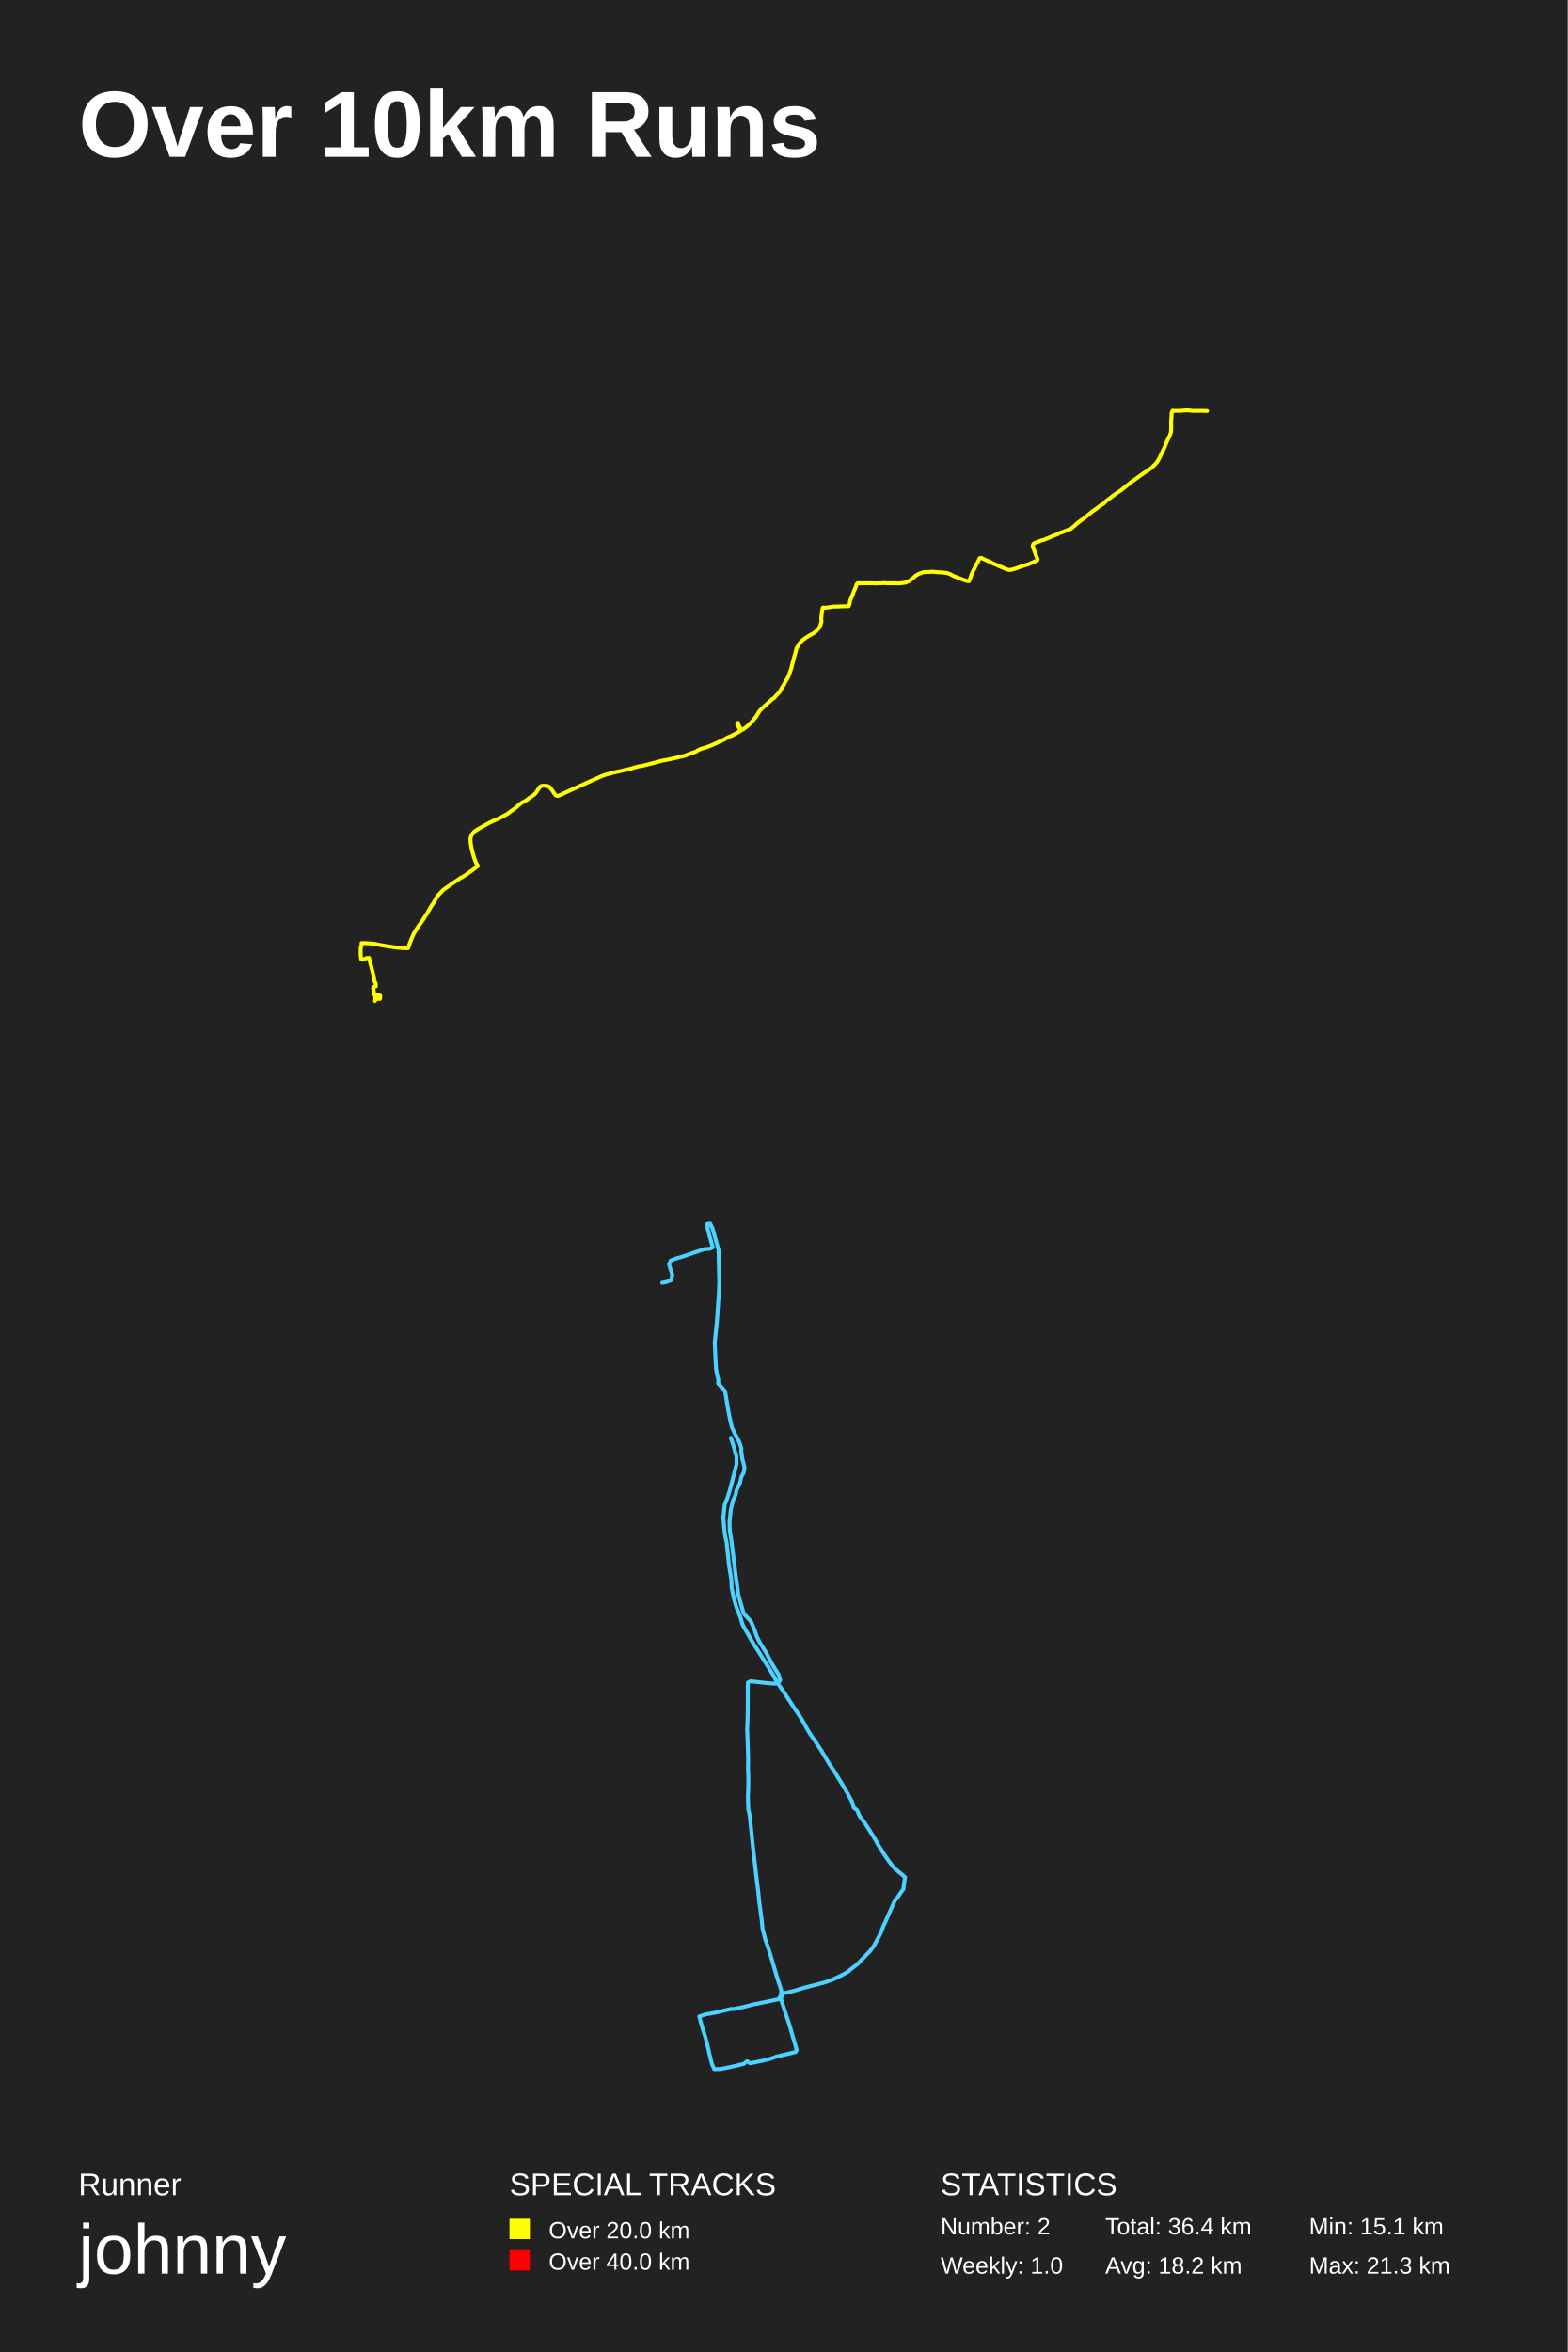
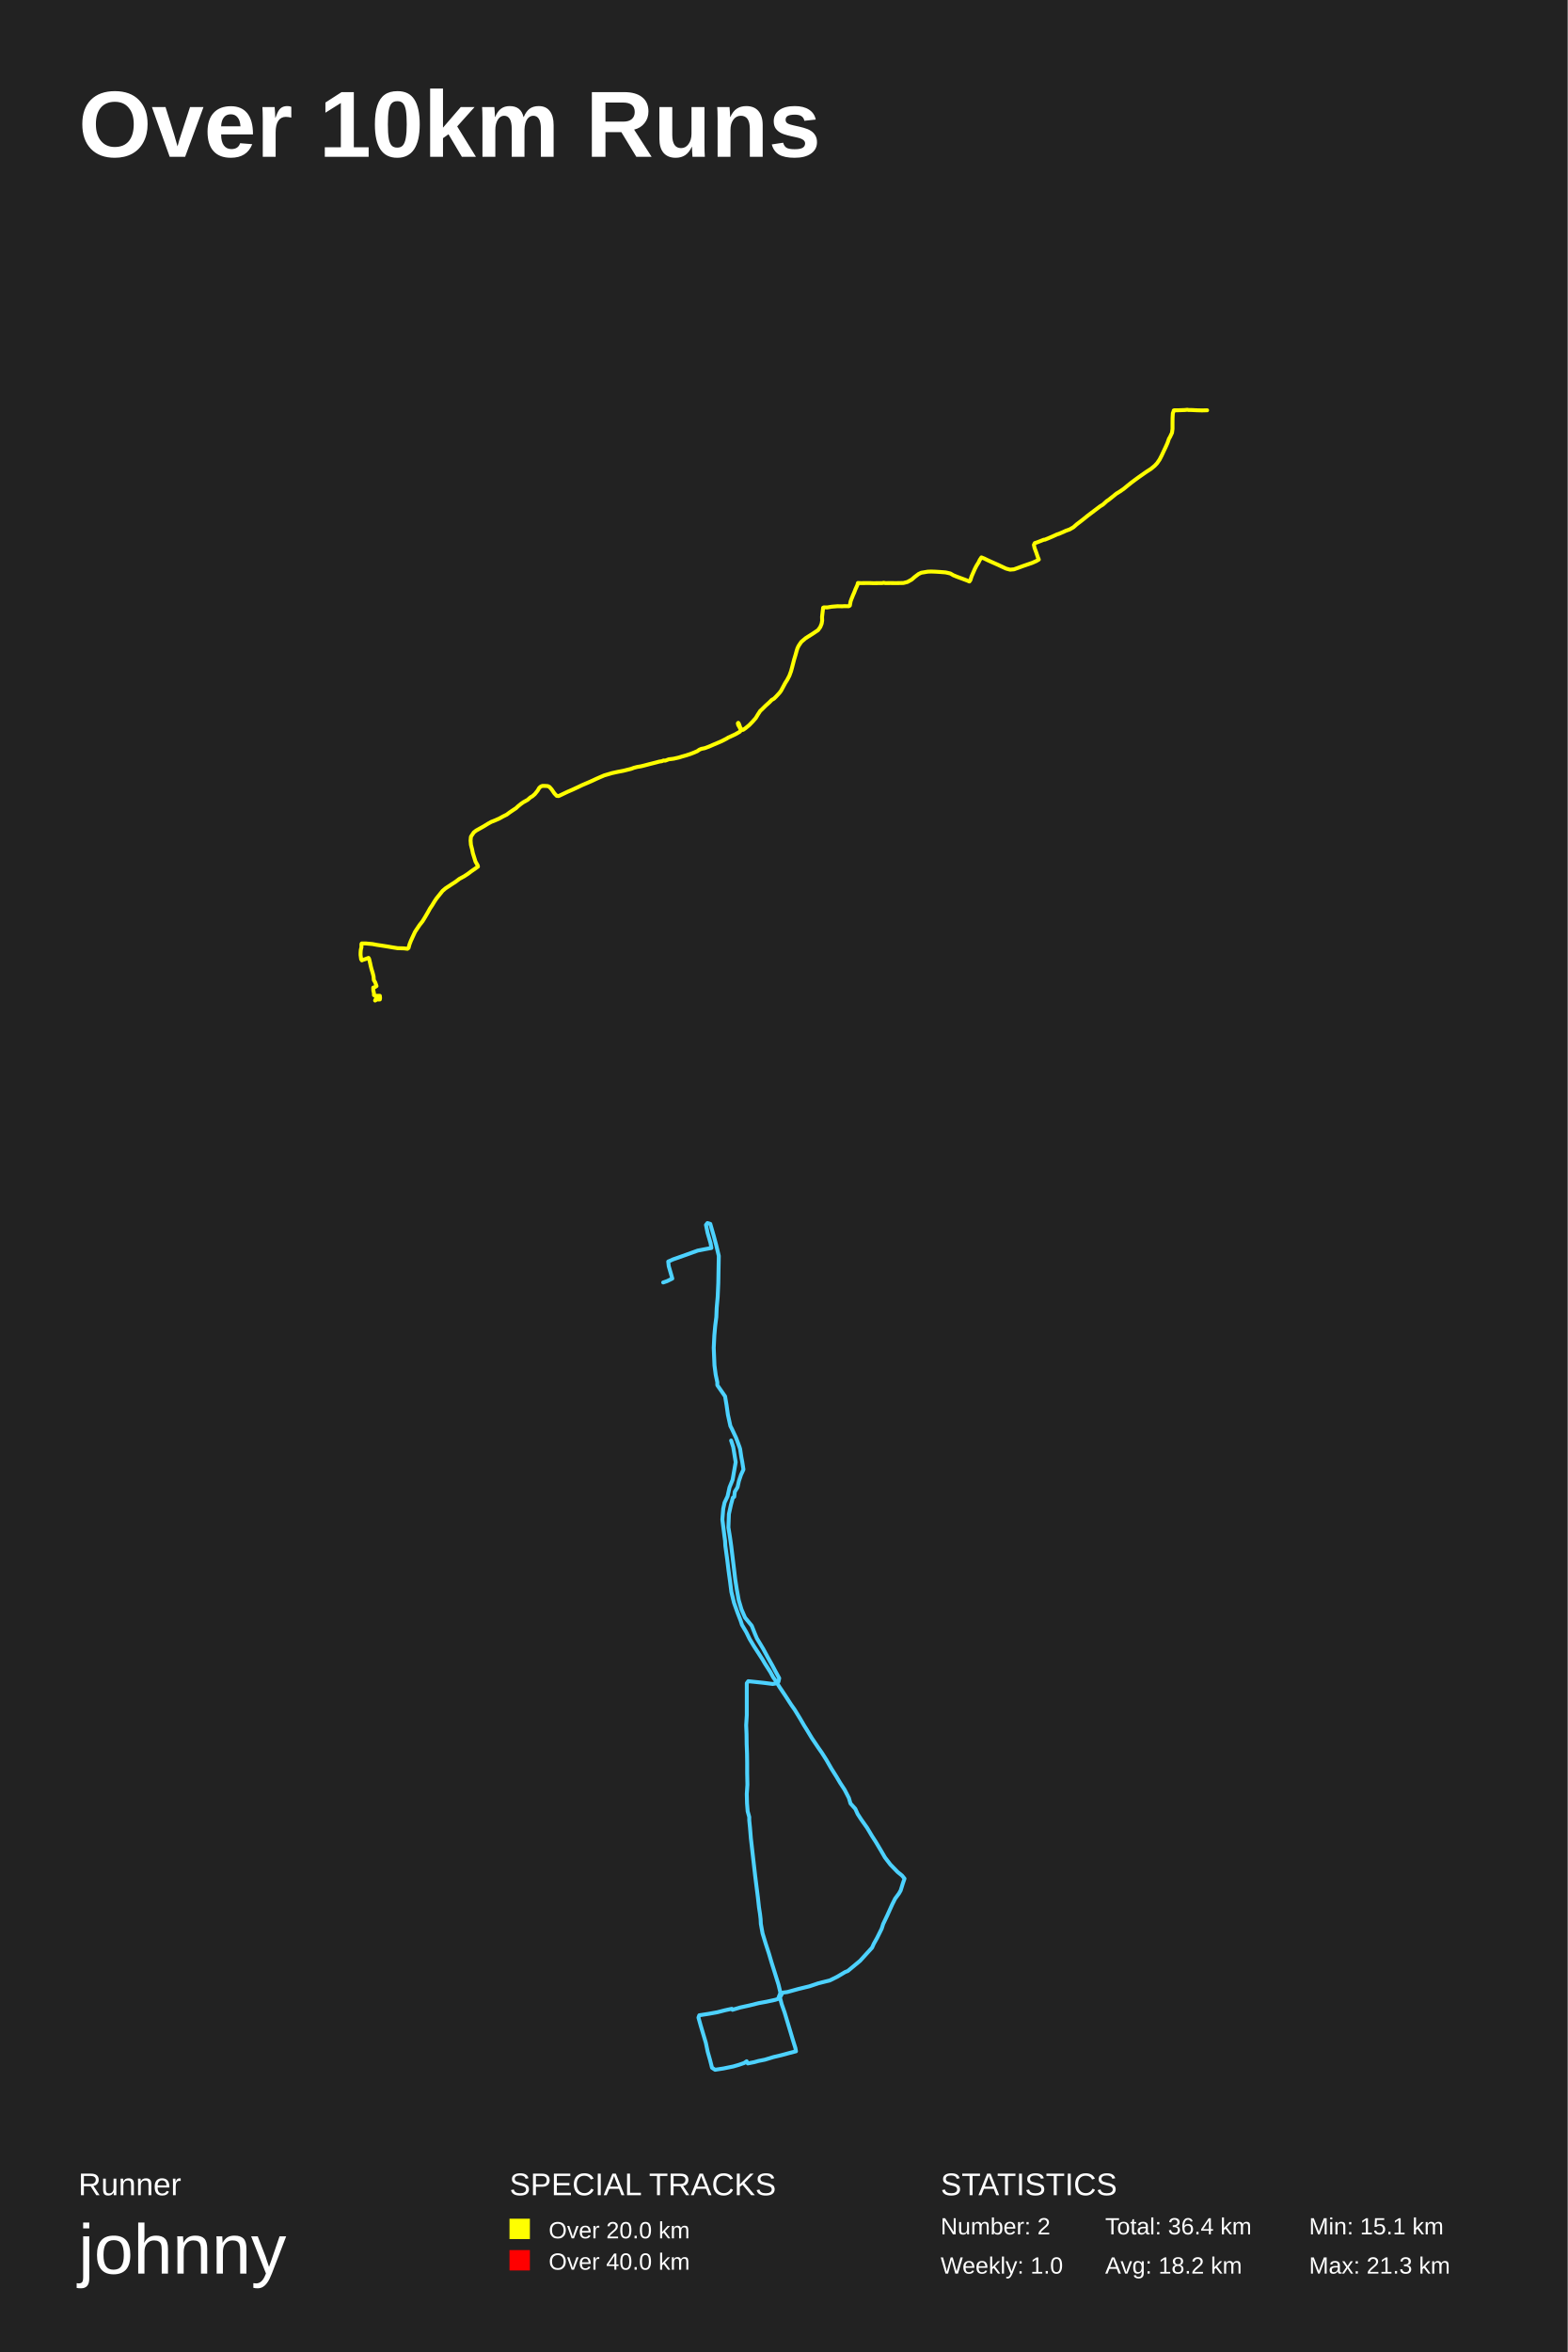
<svg xmlns="http://www.w3.org/2000/svg" baseProfile="full" height="300mm" version="1.1" viewBox="0,0,200,300" width="200mm">
  <defs />
  <rect fill="#222222" height="300" width="200" x="0" y="0" />
  <text fill="#FFFFFF" style="font-size:12px; font-family:Arial; font-weight:bold;" x="10" y="20">Over 10km Runs</text>
  <text fill="#FFFFFF" style="font-size:4px; font-family:Arial" x="10" y="280">Runner</text>
  <text fill="#FFFFFF" style="font-size:9px; font-family:Arial" x="10" y="290">johnny</text>
  <text fill="#FFFFFF" style="font-size:4px; font-family:Arial" x="65" y="280">SPECIAL TRACKS</text>
  <rect fill="yellow" height="2.6" width="2.6" x="65" y="283" />
  <text fill="#FFFFFF" style="font-size:3px; font-family:Arial" x="70" y="285.5">Over 20.0 km</text>
  <rect fill="red" height="2.6" width="2.6" x="65" y="287" />
  <text fill="#FFFFFF" style="font-size:3px; font-family:Arial" x="70" y="289.5">Over 40.0 km</text>
  <text fill="#FFFFFF" style="font-size:4px; font-family:Arial" x="120" y="280">STATISTICS</text>
  <text fill="#FFFFFF" style="font-size:3px; font-family:Arial" x="120" y="285">Number: 2</text>
  <text fill="#FFFFFF" style="font-size:3px; font-family:Arial" x="120" y="290">Weekly: 1.0</text>
  <text fill="#FFFFFF" style="font-size:3px; font-family:Arial" x="141" y="285">Total: 36.4 km</text>
  <text fill="#FFFFFF" style="font-size:3px; font-family:Arial" x="141" y="290">Avg: 18.2 km</text>
  <text fill="#FFFFFF" style="font-size:3px; font-family:Arial" x="167" y="285">Min: 15.1 km</text>
  <text fill="#FFFFFF" style="font-size:3px; font-family:Arial" x="167" y="290">Max: 21.3 km</text>
-   <polyline fill="none" opacity="1" points="154.0,52.41 153.512,52.393 152.841,52.393 152.171,52.393 151.676,52.342 151.421,52.325 151.238,52.342 150.451,52.393 149.81,52.393 149.584,52.376 149.584,52.461 149.468,52.649 149.461,53.041 149.41,53.715 149.417,54.431 149.388,55.105 149.242,55.54 149.096,55.855 148.885,56.256 148.666,56.811 148.426,57.348 148.164,57.894 147.916,58.422 147.632,58.917 147.253,59.335 146.918,59.65 146.4,60.034 145.825,60.409 145.293,60.785 144.863,61.1 144.44,61.39 143.981,61.765 143.515,62.132 142.983,62.558 142.502,62.865 142.057,63.181 141.606,63.539 141.263,63.786 141.139,63.88 140.775,64.247 140.403,64.469 139.923,64.835 139.361,65.236 138.888,65.628 138.407,66.021 137.89,66.396 137.336,66.814 137.095,67.061 136.578,67.47 136.09,67.641 135.616,67.837 135.194,67.982 134.807,68.187 134.414,68.323 133.838,68.579 133.285,68.809 133.095,68.886 132.935,68.894 132.425,69.107 131.951,69.27 131.813,69.397 131.747,69.679 131.944,70.216 132.148,70.779 132.374,71.316 132.323,71.478 131.805,71.708 131.252,71.955 130.195,72.279 129.525,72.535 128.913,72.697 128.548,72.663 127.718,72.314 126.712,71.879 126.304,71.666 125.663,71.393 125.189,71.154 124.971,71.205 124.767,71.666 124.57,71.981 124.359,72.433 124.162,72.791 123.929,73.311 123.768,73.806 123.623,74.13 123.441,74.121 122.96,73.968 122.275,73.712 121.648,73.465 121.262,73.252 120.817,73.081 120.191,73.013 119.506,72.97 118.996,72.919 118.508,72.953 117.852,72.97 117.189,73.2 116.81,73.431 116.446,73.755 115.95,74.13 115.498,74.317 114.77,74.411 113.859,74.394 113.152,74.403 112.722,74.36 112.533,74.394 112.176,74.394 111.651,74.411 111.17,74.394 110.602,74.394 110.019,74.403 109.421,74.386 109.283,74.522 109.159,74.923 108.933,75.4 108.817,75.758 108.642,76.176 108.46,76.585 108.387,77.046 108.27,77.319 107.855,77.327 107.476,77.327 107.061,77.353 106.354,77.361 105.727,77.455 105.305,77.515 104.977,77.489 104.889,77.856 104.816,78.427 104.765,78.862 104.794,79.305 104.649,79.783 104.481,80.115 104.08,80.541 103.782,80.772 103.301,81.036 102.762,81.368 102.361,81.675 101.982,82.076 101.698,82.571 101.61,82.716 101.486,83.236 101.312,83.824 101.151,84.421 100.94,85.29 100.721,85.904 100.495,86.475 100.182,86.978 99.964,87.404 99.716,87.78 99.468,88.248 99.14,88.598 98.747,89.033 98.448,89.229 98.273,89.408 97.807,89.817 97.319,90.269 96.983,90.584 96.779,90.874 96.481,91.369 96.145,91.803 95.723,92.272 95.271,92.681 94.79,93.039 94.652,93.099 94.528,93.039 94.28,92.579 94.149,92.204 94.069,92.23 94.04,92.247 94.12,92.528 94.331,92.92 94.47,93.218 94.003,93.491 93.42,93.807 92.881,94.045 92.67,94.148 92.305,94.369 91.795,94.591 91.213,94.872 90.622,95.119 90.076,95.332 89.529,95.486 89.282,95.58 88.997,95.716 88.757,95.886 88.334,96.014 87.744,96.244 87.227,96.432 86.666,96.551 86.382,96.628 85.536,96.824 84.939,96.943 84.72,96.978 84.473,97.02 84.101,97.122 83.809,97.199 83.343,97.327 82.44,97.557 81.842,97.702 81.543,97.736 80.99,97.881 80.552,98.018 79.991,98.154 78.993,98.384 78.352,98.52 77.871,98.657 77.295,98.802 76.785,98.981 76.253,99.228 75.802,99.424 75.474,99.577 74.971,99.799 74.403,100.055 73.944,100.268 73.339,100.541 72.683,100.839 71.328,101.47 71.109,101.521 70.861,101.427 70.519,100.916 70.169,100.447 69.951,100.293 69.717,100.225 69.266,100.217 69.062,100.251 68.858,100.37 68.624,100.728 68.399,101.086 68.144,101.359 67.779,101.615 67.51,101.785 67.422,101.862 67.065,102.134 66.65,102.339 66.235,102.629 65.95,102.902 65.717,103.098 65.207,103.456 64.77,103.788 64.362,104.01 63.925,104.257 63.444,104.487 62.919,104.709 62.424,104.947 61.936,105.22 61.44,105.501 60.959,105.765 60.515,106.064 60.274,106.354 60.121,106.584 60.019,106.95 60.034,107.444 60.114,108.007 60.245,108.561 60.398,109.123 60.558,109.609 60.755,110.112 60.974,110.453 60.675,110.666 60.369,110.922 59.888,111.254 59.451,111.578 58.992,111.859 58.737,111.987 58.343,112.268 57.826,112.609 57.294,112.984 56.544,113.504 55.8,114.297 55.494,114.834 55.29,115.183 54.933,115.72 54.7,116.137 54.481,116.512 54.03,117.211 53.709,117.688 53.374,118.149 53.031,118.685 52.791,119.086 52.536,119.657 52.296,120.271 52.164,120.645 52.055,120.944 51.691,120.935 51.479,120.935 51.13,120.901 50.875,120.884 50.423,120.841 49.825,120.748 49.213,120.654 48.368,120.509 47.792,120.381 47.399,120.347 46.947,120.313 46.401,120.288 46.117,120.296 46.124,120.526 46.124,120.671 46.022,120.816 46.007,121.429 46.007,121.668 46.036,122.026 46.08,122.358 46.211,122.426 46.503,122.316 46.794,122.196 47.086,122.179 47.159,122.512 47.282,123.04 47.355,123.262 47.501,123.858 47.603,124.233 47.72,124.727 47.727,125.068 47.953,125.477 47.945,125.818 47.712,125.861 47.603,126.048 47.698,126.5 47.69,126.755 47.785,126.951 48.164,126.943 48.507,127.002 48.485,127.394 48.375,127.411 48.142,127.403 47.924,127.42 47.843,127.675 47.88,127.522 47.88,127.292 47.96,127.266" stroke="yellow" stroke-dasharray="none" stroke-linecap="round" stroke-linejoin="round" stroke-width="0.5" />
-   <polyline fill="none" opacity="1" points="93.243,183.411 93.558,184.349 93.951,185.766 93.967,186.759 93.243,189.573 93.023,190.364 92.771,191.137 92.456,191.928 92.331,193.123 92.283,193.602 92.425,195.239 92.504,195.864 92.708,196.802 92.818,197.906 93.007,199.653 93.306,201.511 93.337,202.467 93.589,203.736 93.967,205.042 94.502,206.385 94.706,207.158 94.989,207.691 95.446,208.463 96.122,209.659 96.751,210.615 97.554,211.903 98.073,212.712 98.671,213.705 98.828,214.036 99.237,214.717 99.929,215.728 100.684,216.869 101.251,217.751 101.849,218.616 102.383,219.462 102.887,220.4 103.375,221.191 104.13,222.294 104.822,223.342 105.152,223.912 105.86,225.089 106.505,226.046 106.946,226.781 107.591,227.811 108.141,228.768 108.708,229.816 108.912,230.57 109.353,230.901 109.652,231.618 110.391,232.611 111.083,233.696 111.681,234.671 112.122,235.462 112.751,236.455 113.396,237.392 114.12,238.312 115.048,239.084 115.473,239.452 115.425,239.654 115.237,241.015 114.953,241.346 114.529,241.99 114.182,242.394 113.632,243.59 113.034,244.969 112.688,245.686 112.358,246.569 111.886,247.47 111.492,248.205 110.989,248.867 110.249,249.639 109.384,250.522 108.425,251.276 108.22,251.478 107.465,251.901 106.316,252.453 105.278,252.839 103.752,253.243 102.667,253.519 101.251,253.942 100.197,254.2 99.851,254.218 99.63,254.972 100.039,256.259 100.37,257.252 100.763,258.429 101.141,259.771 101.439,260.764 101.644,261.499 101.487,261.738 100.37,262.014 99.143,262.29 98.277,262.603 97.506,262.805 96.704,262.97 95.713,263.173 95.524,263.062 95.383,262.934 95.273,262.934 94.895,263.246 93.872,263.504 92.913,263.706 91.922,263.908 91.119,263.926 90.82,263.246 90.569,262.253 90.317,261.15 90.034,259.992 89.672,258.852 89.373,257.84 89.216,257.197 90.018,256.939 91.355,256.7 92.173,256.498 93.29,256.241 93.573,256.259 93.935,256.185 95.131,255.928 96.012,255.689 97.459,255.395 98.529,255.174 99.316,255.009 99.63,254.494 99.662,253.832 99.111,252.14 98.781,251.019 98.403,249.731 98.026,248.499 97.632,247.378 97.27,245.943 97.176,244.858 97.129,244.619 97.003,243.571 96.877,242.689 96.736,241.309 96.563,239.967 96.012,235.186 95.87,233.77 95.744,232.519 95.713,232.096 95.587,231.269 95.461,230.735 95.414,229.135 95.461,228.179 95.477,226.763 95.43,225.531 95.446,224.354 95.414,223.103 95.367,221.816 95.32,220.547 95.367,219.517 95.398,218.101 95.398,216.501 95.398,215.324 95.414,214.606 95.776,214.441 96.861,214.57 98.057,214.698 99.001,214.754 99.316,214.643 99.536,214.294 99.331,213.595 98.891,212.896 98.34,211.976 97.758,210.818 96.909,209.475 96.515,208.666 96.264,207.893 95.792,206.79 94.879,205.815 94.565,204.711 94.203,203.442 94.014,202.063 93.841,200.794 93.746,200.021 93.337,196.692 93.101,195.165 93.07,194.135 93.243,192.516 93.526,191.358 93.715,190.953 93.857,190.659 93.951,190.088 94.407,189.15 94.565,188.414 94.895,187.789 94.974,187.09 94.706,186.115 94.565,185.122 94.58,184.735 94.313,183.926 93.762,182.878 93.385,182.087 93.164,181.185 92.913,179.916 92.677,178.499 92.504,177.451 91.607,176.439 91.654,176.09 91.355,174.71 91.277,173.349 91.182,171.288 91.355,169.596 91.465,168.51 91.544,167.425 91.623,166.174 91.717,164.868 91.764,163.396 91.67,159.44 91.355,158.3 90.899,156.662 90.6,156.037 90.223,156.11 90.285,156.736 90.553,157.748 90.93,159.091 90.584,159.275 89.845,159.33 88.539,159.772 87.108,160.268 86.211,160.526 85.566,160.783 85.361,161.262 85.487,161.74 85.77,162.586 85.613,163.285 85.062,163.506 84.48,163.617" stroke="#4DD2FF" stroke-dasharray="none" stroke-linecap="round" stroke-linejoin="round" stroke-width="0.5" />
+   <polyline fill="none" opacity="1" points="154.0,52.332 153.35,52.349 152.686,52.332 152.008,52.298 151.643,52.298 151.475,52.263 151.176,52.298 150.285,52.332 149.796,52.332 149.738,52.357 149.723,52.477 149.628,52.699 149.592,53.314 149.585,54.015 149.585,54.707 149.519,55.202 149.271,55.732 149.132,55.962 148.942,56.509 148.716,57.013 148.453,57.568 148.205,58.098 147.942,58.61 147.621,59.08 147.315,59.405 146.833,59.806 146.249,60.182 145.76,60.524 145.213,60.908 144.782,61.224 144.359,61.54 143.928,61.882 143.403,62.317 142.892,62.676 142.432,62.958 141.987,63.317 141.571,63.65 141.396,63.787 141.206,63.906 140.71,64.359 140.36,64.572 139.761,65.025 139.287,65.384 138.798,65.751 138.294,66.161 137.769,66.571 137.353,66.887 136.951,67.246 136.462,67.528 135.981,67.699 135.652,67.852 135.068,68.1 134.864,68.16 134.265,68.433 133.747,68.655 133.302,68.834 133.163,68.843 132.842,68.971 132.317,69.176 132.018,69.27 131.901,69.501 131.988,69.902 132.193,70.449 132.397,71.055 132.528,71.371 132.215,71.559 131.675,71.798 130.485,72.208 130.003,72.387 129.361,72.618 128.857,72.661 128.347,72.524 127.347,72.054 126.537,71.696 125.938,71.422 125.573,71.243 125.208,71.098 124.997,71.414 124.836,71.747 124.573,72.165 124.376,72.55 124.172,73.011 123.946,73.532 123.8,73.993 123.668,74.172 123.42,74.061 122.741,73.805 122.07,73.557 121.632,73.378 121.238,73.147 120.64,73.011 119.997,72.96 119.289,72.917 118.786,72.9 118.355,72.917 117.53,73.054 117.187,73.216 116.684,73.6 116.312,73.925 115.764,74.232 115.253,74.36 114.312,74.377 113.611,74.369 112.962,74.377 112.736,74.335 112.531,74.377 112.035,74.377 111.436,74.386 110.962,74.369 110.415,74.369 109.809,74.377 109.451,74.36 109.378,74.625 109.137,75.154 108.962,75.607 108.846,75.863 108.619,76.427 108.517,76.709 108.422,77.238 108.291,77.324 107.714,77.315 107.437,77.332 106.838,77.324 106.109,77.383 105.539,77.477 105.109,77.469 105.014,77.512 104.941,78.118 104.875,78.699 104.89,79.143 104.824,79.544 104.649,79.98 104.357,80.381 104.051,80.586 103.642,80.859 103.124,81.184 102.766,81.414 102.226,81.875 101.89,82.371 101.744,82.67 101.642,82.985 101.503,83.489 101.306,84.147 101.051,85.129 100.927,85.59 100.708,86.188 100.423,86.734 100.19,87.093 99.869,87.691 99.642,88.109 99.453,88.365 99.022,88.835 98.737,89.117 98.453,89.279 98.168,89.569 97.657,90.03 97.168,90.517 96.993,90.671 96.687,91.14 96.417,91.593 96.022,92.037 95.585,92.489 95.11,92.882 94.796,93.096 94.658,93.104 94.439,92.805 94.278,92.353 94.183,92.199 94.132,92.259 94.183,92.498 94.264,92.6 94.541,93.155 94.351,93.352 93.796,93.668 93.213,93.941 92.921,94.069 92.658,94.231 92.089,94.521 91.563,94.752 90.957,95.008 90.468,95.222 89.892,95.435 89.469,95.52 89.213,95.631 88.958,95.811 88.564,95.981 88.104,96.161 87.535,96.349 87.016,96.494 86.608,96.622 85.936,96.775 85.323,96.852 84.863,97.023 84.666,96.997 84.433,97.091 84.104,97.143 83.63,97.271 82.849,97.467 82.17,97.646 81.791,97.74 81.287,97.826 80.893,97.928 80.492,98.073 79.528,98.312 78.733,98.466 78.076,98.611 77.616,98.748 77.091,98.901 76.609,99.106 76.084,99.337 75.631,99.55 75.31,99.695 74.755,99.934 74.237,100.156 73.704,100.413 73.062,100.711 72.391,101.002 71.267,101.539 71.026,101.514 70.734,101.207 70.376,100.686 70.106,100.378 69.88,100.267 69.5,100.242 69.201,100.242 68.997,100.319 68.8,100.489 68.581,100.856 68.231,101.292 67.917,101.565 67.69,101.693 67.515,101.838 67.318,102.018 66.793,102.308 66.472,102.53 66.063,102.863 65.844,103.076 65.465,103.324 65.012,103.631 64.647,103.904 64.165,104.143 63.706,104.399 63.166,104.638 62.662,104.835 62.224,105.082 61.742,105.381 61.21,105.68 60.75,105.936 60.443,106.175 60.224,106.5 60.078,106.73 60.035,107.217 60.078,107.754 60.224,108.318 60.327,108.83 60.502,109.385 60.662,109.897 60.94,110.384 60.976,110.537 60.618,110.794 60.122,111.135 59.706,111.451 59.224,111.767 58.896,111.946 58.611,112.1 58.152,112.45 57.575,112.825 56.838,113.312 56.458,113.636 55.678,114.609 55.422,114.993 55.116,115.497 54.86,115.873 54.554,116.427 54.138,117.136 53.911,117.503 53.539,117.972 53.211,118.459 52.948,118.86 52.685,119.423 52.415,120.012 52.247,120.448 52.116,120.917 51.977,121.02 51.561,120.968 51.379,120.96 51.014,120.951 50.729,120.943 50.131,120.849 49.54,120.746 48.897,120.644 48.058,120.516 47.518,120.414 47.314,120.396 46.664,120.337 46.153,120.337 46.109,120.405 46.109,120.661 46.117,120.789 46.029,121.156 46.0,121.557 46.0,121.813 46.073,122.351 46.168,122.496 46.255,122.445 46.613,122.334 47.014,122.18 47.095,122.325 47.226,122.88 47.292,123.205 47.409,123.657 47.533,124.05 47.657,124.536 47.693,125.014 47.868,125.304 48.036,125.774 47.839,125.902 47.62,125.97 47.628,126.337 47.708,126.687 47.708,126.934 47.905,127.02 48.46,127.02 48.489,127.301 48.46,127.481 48.255,127.489 48.044,127.463 47.883,127.54 47.854,127.617 47.934,127.574 47.956,127.37" stroke="yellow" stroke-dasharray="none" stroke-linecap="round" stroke-linejoin="round" stroke-width="0.5" />
+   <polyline fill="none" opacity="1" points="93.275,183.742 93.542,184.57 93.857,186.501 93.463,188.746 93.07,189.72 92.818,190.861 92.441,191.652 92.268,192.443 92.189,193.418 92.158,193.822 92.394,195.735 92.504,196.545 92.535,197.152 92.771,198.881 92.944,200.315 93.149,201.805 93.306,203.056 93.636,204.417 94.108,205.741 94.486,206.716 94.659,207.25 95.21,208.188 95.634,209.052 96.185,209.972 97.27,211.645 97.569,212.16 98.277,213.264 98.655,213.963 98.875,214.257 99.457,215.195 100.197,216.298 100.936,217.439 101.377,218.064 102.053,219.168 102.588,220.087 102.934,220.639 103.579,221.706 104.397,222.919 104.838,223.545 105.42,224.464 106.065,225.586 106.725,226.634 107.182,227.407 107.748,228.271 108.299,229.338 108.503,230.037 109.117,230.717 109.416,231.379 109.872,232.078 110.627,233.144 111.241,234.174 111.728,234.928 112.342,235.958 112.908,236.933 113.585,237.815 114.513,238.772 115.079,239.231 115.394,239.618 115.174,240.261 114.906,241.125 114.686,241.512 114.198,242.174 113.821,242.928 113.191,244.325 112.672,245.41 112.483,245.999 111.901,247.175 111.477,247.929 111.256,248.426 110.517,249.235 109.73,250.099 108.755,250.908 108.157,251.405 107.827,251.533 106.804,252.14 105.876,252.6 104.413,252.968 103.264,253.354 101.833,253.703 100.433,254.089 99.835,254.163 99.504,254.788 99.725,255.634 100.102,256.7 100.433,257.804 100.81,259.054 101.172,260.267 101.471,261.224 101.55,261.646 100.763,261.849 99.677,262.143 98.671,262.382 97.585,262.713 96.767,262.878 96.232,263.026 95.398,263.191 95.273,262.989 95.257,262.915 94.942,263.136 94.25,263.375 93.558,263.577 92.299,263.835 91.229,264.0 90.836,263.743 90.584,262.75 90.285,261.702 90.049,260.562 89.703,259.403 89.389,258.355 89.106,257.344 89.216,257.05 90.396,256.866 91.513,256.664 92.519,256.406 93.369,256.222 93.448,256.351 94.423,256.057 95.603,255.799 96.783,255.505 97.79,255.321 98.891,255.082 99.253,254.972 99.567,254.181 99.316,253.133 98.812,251.515 98.435,250.32 98.104,249.198 97.68,247.893 97.286,246.605 97.066,245.392 97.035,244.766 96.956,244.104 96.83,243.295 96.688,242.008 96.515,240.647 96.342,239.268 95.792,234.469 95.682,233.126 95.587,232.188 95.587,231.765 95.383,231.03 95.304,230.018 95.273,228.823 95.351,227.646 95.32,226.138 95.32,224.942 95.304,223.729 95.257,222.46 95.241,221.191 95.194,220.05 95.273,218.763 95.273,217.476 95.273,215.857 95.273,214.698 95.461,214.441 96.185,214.514 97.412,214.643 98.576,214.79 99.032,214.717 99.316,214.496 99.41,214.055 98.907,213.135 98.545,212.455 97.947,211.388 97.349,210.284 96.563,208.978 96.342,208.463 95.902,207.36 95.052,206.33 94.596,205.281 94.25,204.123 93.998,202.725 93.794,201.419 93.652,200.205 93.29,197.225 93.133,196.103 92.928,194.816 92.991,193.123 93.259,191.909 93.495,191.026 93.668,190.916 93.746,190.272 94.093,189.702 94.266,188.911 94.533,188.12 94.848,187.439 94.69,186.446 94.58,185.876 94.423,184.827 94.344,184.57 93.904,183.393 93.369,182.252 93.18,181.884 92.865,180.449 92.692,179.217 92.504,178.113 91.513,176.678 91.513,176.31 91.308,175.354 91.151,174.158 91.056,171.932 91.135,170.332 91.245,169.099 91.387,167.995 91.434,166.836 91.56,165.42 91.638,163.653 91.701,160.195 91.371,158.815 91.041,157.582 90.616,156.11 90.254,156.0 90.065,156.239 90.27,157.251 90.647,158.539 90.757,159.183 89.955,159.33 89.011,159.514 87.69,159.992 86.447,160.434 85.865,160.636 85.251,160.912 85.314,161.501 85.55,162.31 85.77,163.083 85.094,163.414 84.606,163.58" stroke="#4DD2FF" stroke-dasharray="none" stroke-linecap="round" stroke-linejoin="round" stroke-width="0.5" />
</svg>
